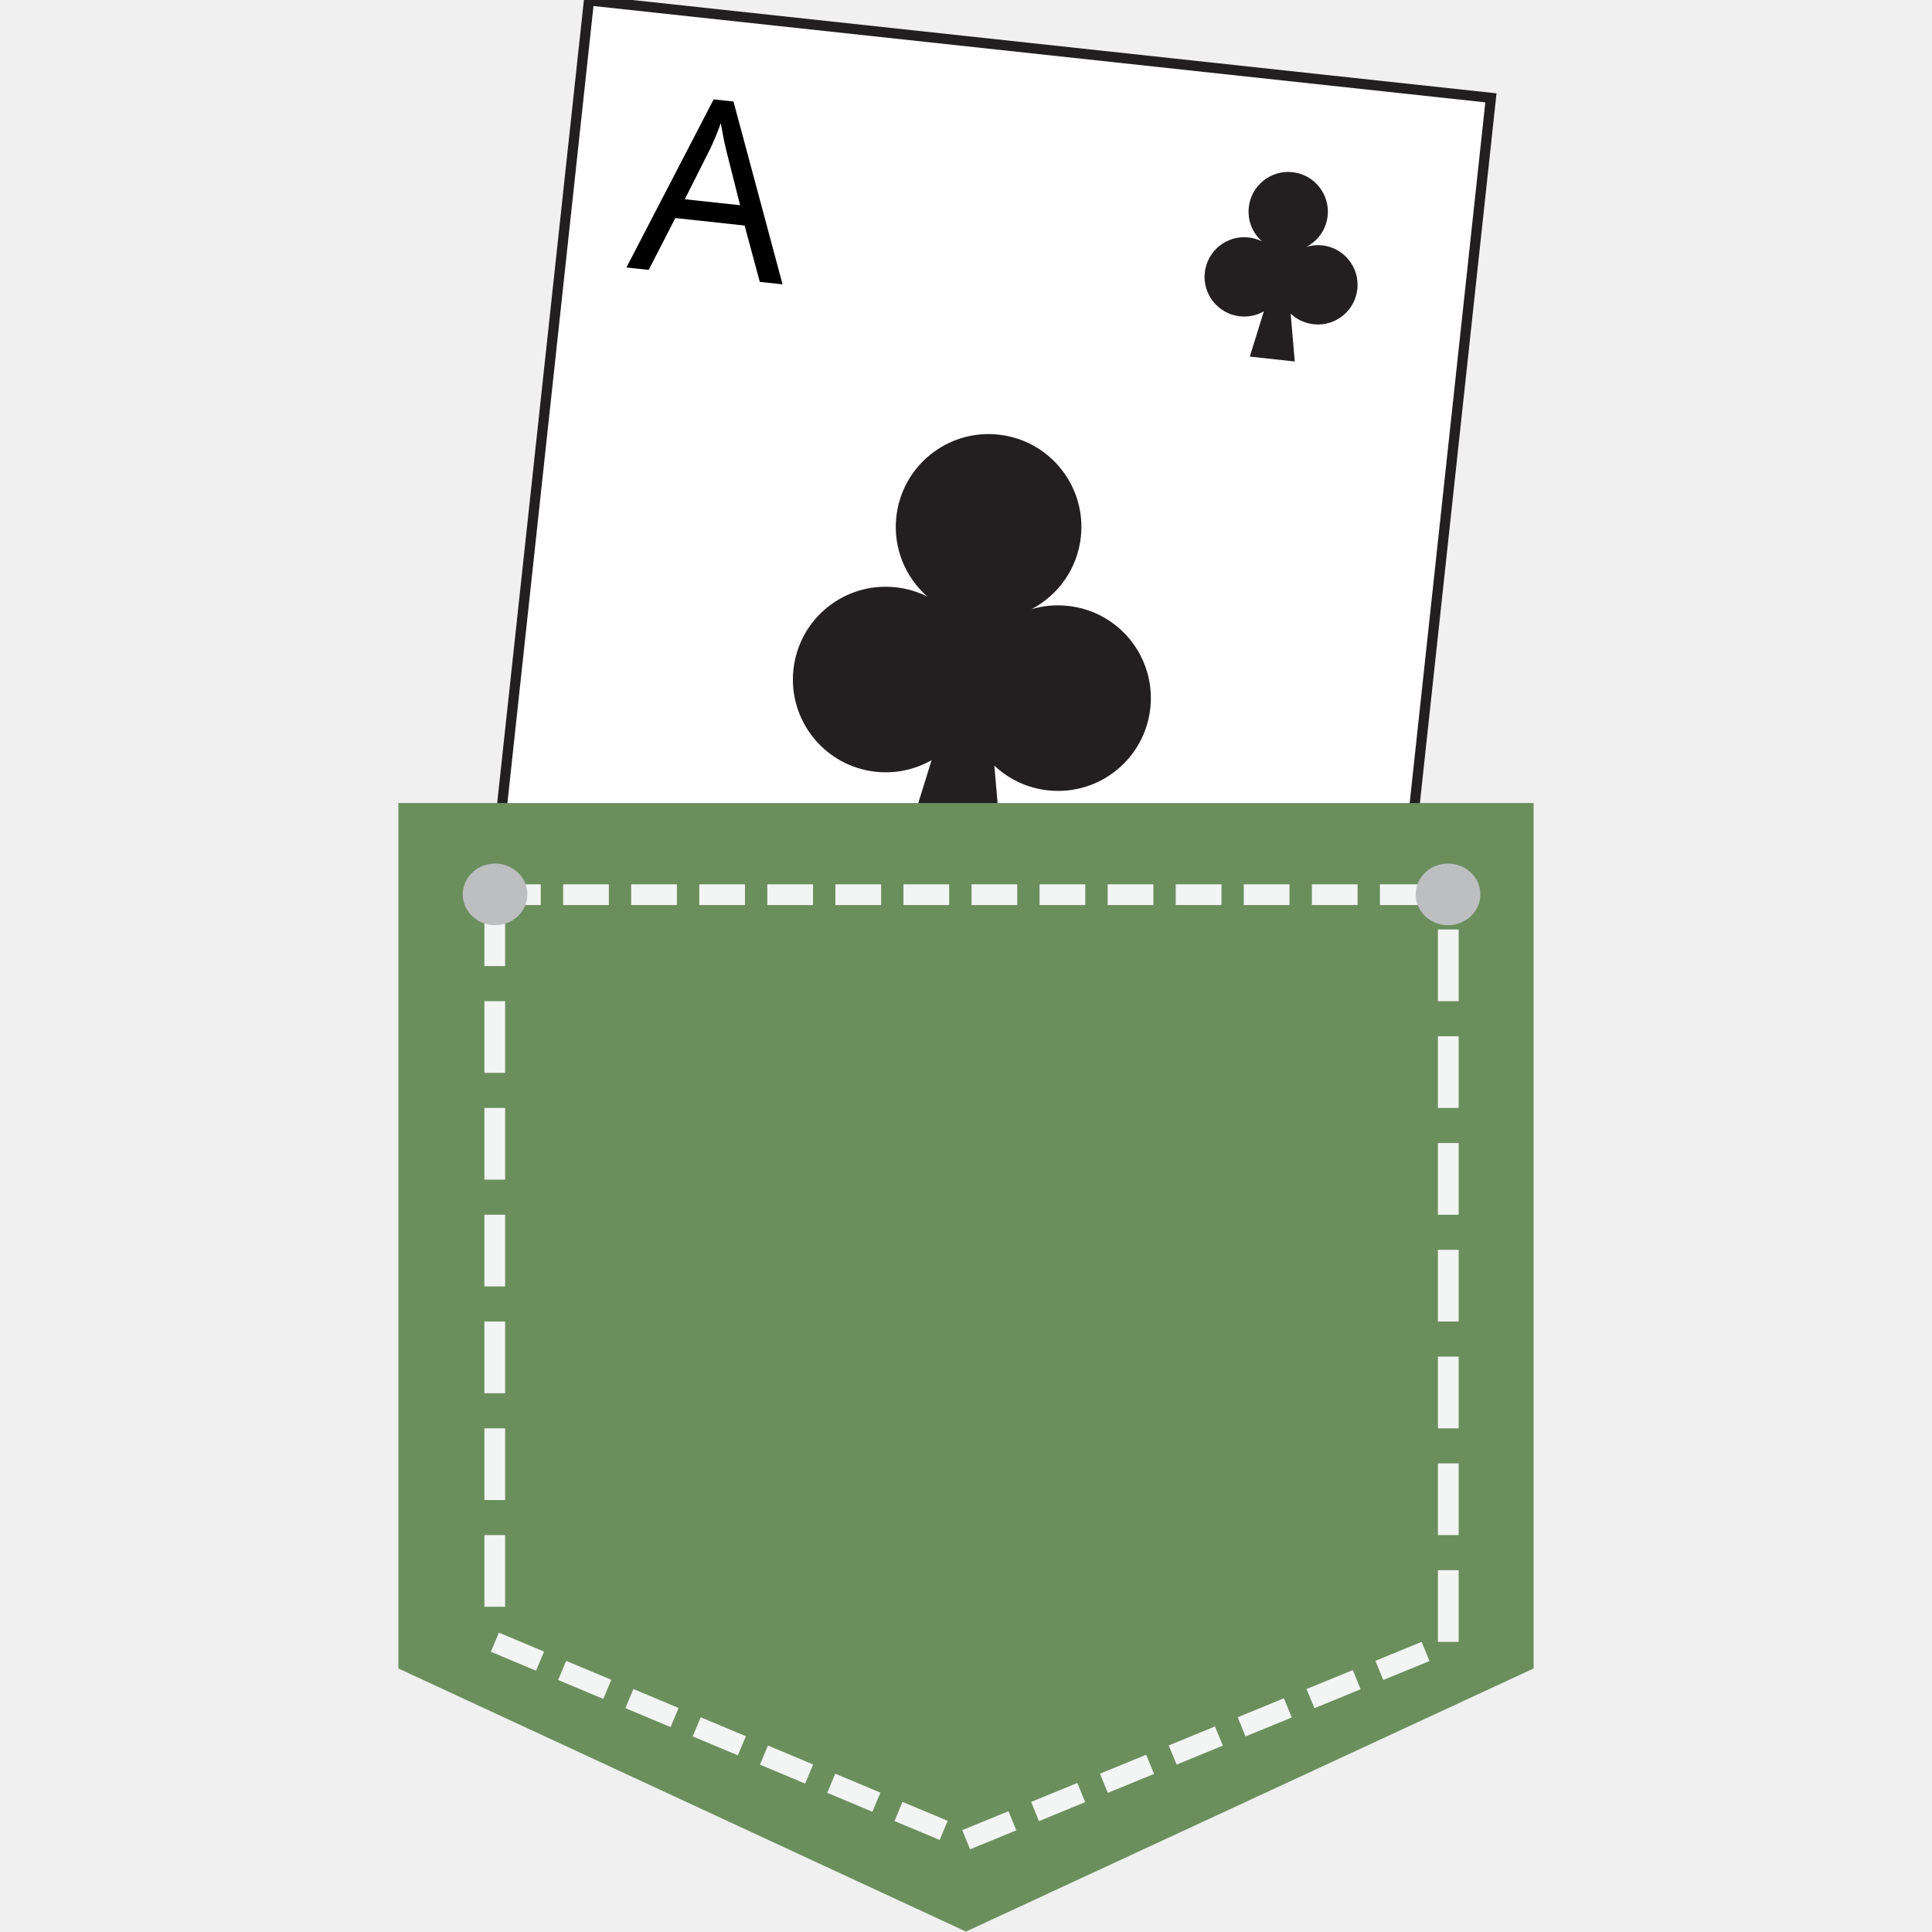
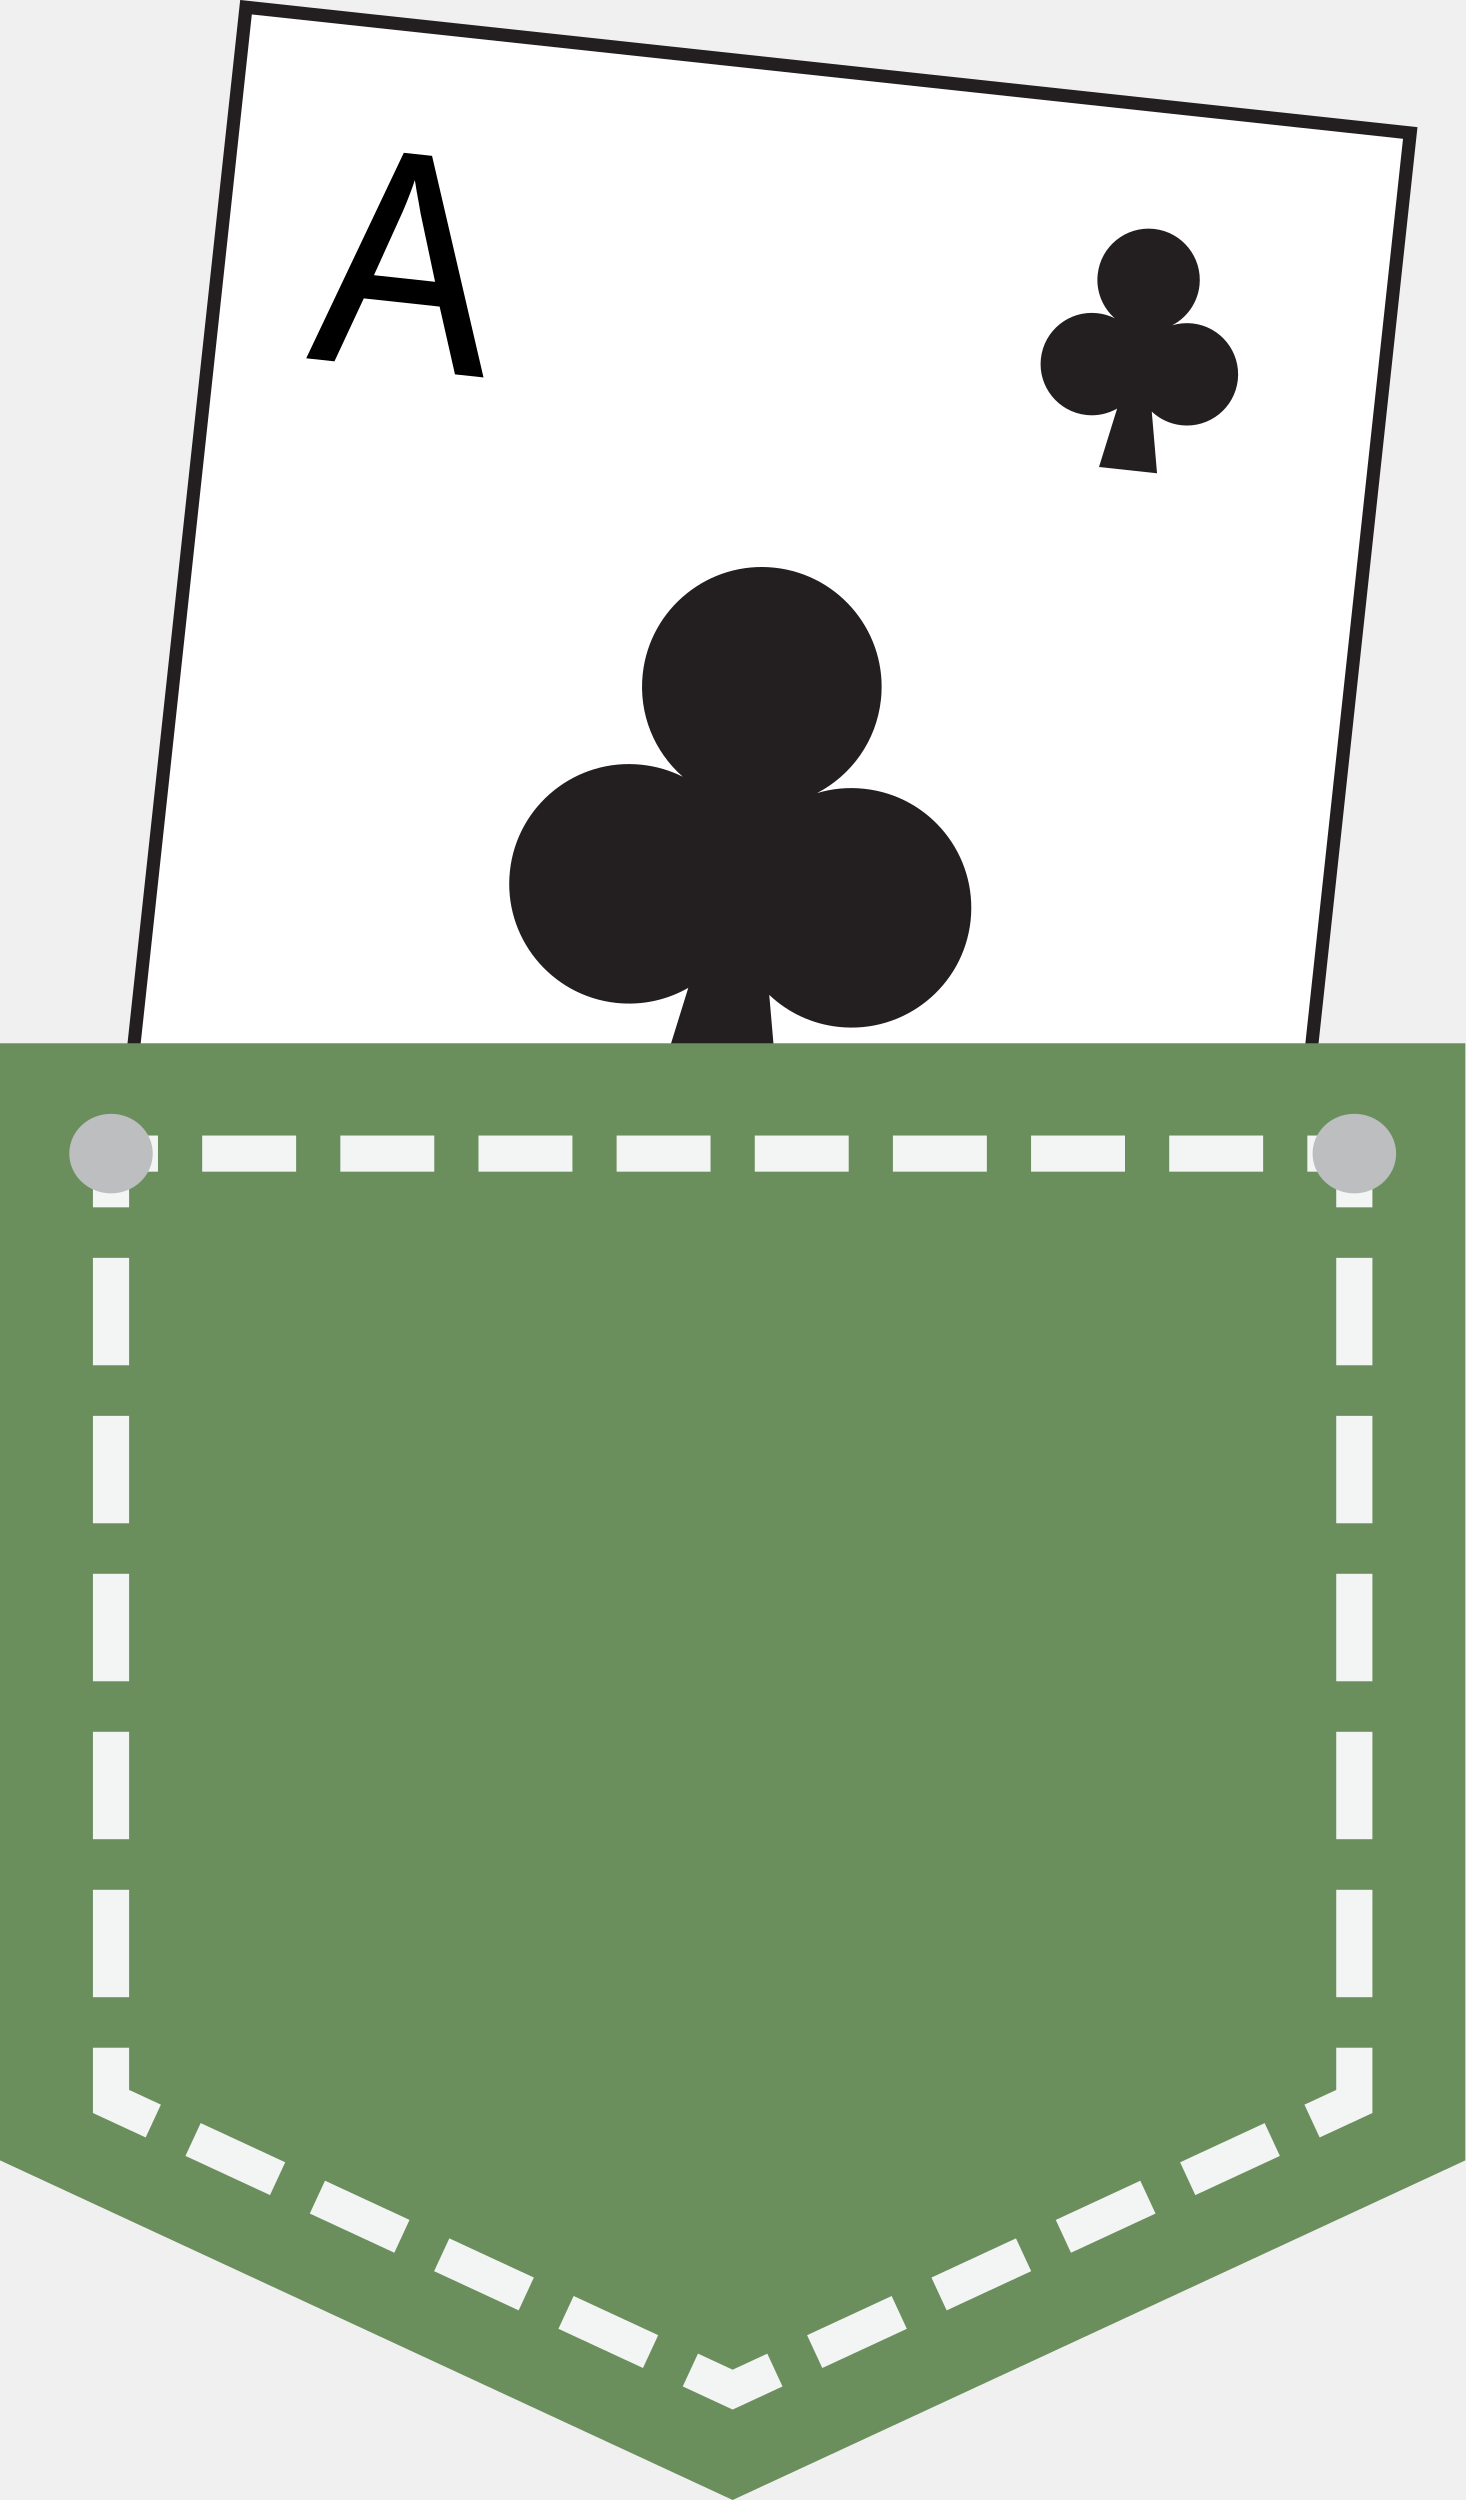
- <svg xmlns="http://www.w3.org/2000/svg" version="1.1" id="Layer_1" x="0px" y="0px" width="2606px" height="2606px" viewBox="0 0 2606 2606" enable-background="new 0 0 2606 2606" xml:space="preserve">
-   <g>
-     <g>
-       <polygon fill="#FFFFFF" stroke="#231F20" stroke-width="13.712" stroke-miterlimit="10" points="1799.729,2089.245     583.065,1957.834 794.449,0.563 2011.048,131.975   " />
-       <g>
-         <path fill="#231F20" d="M1440.643,817.287c-17.163-1.871-33.905-0.238-49.461,4.503c35.863-18.687,62.059-54.354,66.766-97.676     c7.389-68.683-42.32-130.448-111.076-137.882c-68.666-7.401-130.465,42.337-137.864,111.02     c-4.529,42.056,12.268,81.514,41.892,107.477c-13.007-6.564-27.432-10.897-42.794-12.563     c-68.78-7.428-130.437,42.213-137.873,110.941c-7.436,68.718,42.231,130.456,111.021,137.917     c27.229,2.89,53.295-3.091,75.371-15.734v-0.044l-44.371,143.001l141.975,15.315l-12.991-150.927l0,0     c19.151,18.214,44.195,30.456,72.554,33.468c68.729,7.391,130.403-42.293,137.84-110.984     C1559.009,886.311,1509.396,824.681,1440.643,817.287z" />
-         <g>
-           <path fill="#231F20" d="M1783.469,330.98c-7.347-0.76-14.551-0.035-21.175,1.952c15.327-7.997,26.506-23.27,28.538-41.742      c3.129-29.365-18.089-55.773-47.472-58.957c-29.376-3.164-55.774,18.09-58.903,47.431c-1.996,18.017,5.207,34.849,17.873,46.003      c-5.57-2.836-11.749-4.698-18.31-5.386c-29.367-3.174-55.723,18.045-58.941,47.421c-3.173,29.374,18.046,55.765,47.485,58.966      c11.617,1.257,22.761-1.331,32.2-6.731v-0.035l-18.954,61.121l60.642,6.571l-5.519-64.492l0,0      c8.239,7.755,18.927,12.952,31.001,14.273c29.392,3.191,55.762-18.08,58.955-47.448      C1834.028,360.552,1812.828,334.19,1783.469,330.98z" />
-           <text transform="matrix(0.9942 0.1074 -0.1074 0.9942 844.9541 360.7891)" font-family="'MyriadPro-Regular'" font-size="332.039">A</text>
-         </g>
-       </g>
-     </g>
-     <g>
-       <g>
-         <polygon fill="#6A8F5D" points="1302.954,2605.438 537.385,2250.539 537.385,1083.158 2068.615,1083.158 2068.615,2250.539         " />
-         <g>
-           <g>
-             <g>
-               <g>
-                 <g>
-                   <rect x="653.389" y="1206.402" fill="#F3F4F4" width="27.958" height="96.717" />
-                   <rect x="653.389" y="1350.439" fill="#F3F4F4" width="27.958" height="96.717" />
-                   <rect x="653.389" y="1494.466" fill="#F3F4F4" width="27.958" height="96.718" />
-                   <rect x="653.389" y="1638.534" fill="#F3F4F4" width="27.958" height="96.696" />
-                   <rect x="653.389" y="1782.55" fill="#F3F4F4" width="27.958" height="96.718" />
-                   <rect x="653.389" y="1926.618" fill="#F3F4F4" width="27.958" height="96.707" />
-                   <rect x="653.389" y="2070.635" fill="#F3F4F4" width="27.958" height="96.696" />
-                 </g>
-               </g>
-             </g>
-           </g>
-           <g>
-             <g>
-               <g>
-                 <g>
-                   <rect x="684.09" y="2194.777" transform="matrix(-0.3868 0.9222 -0.9222 -0.3868 3022.487 2445.841)" fill="#F3F4F4" width="27.958" height="66.074" />
-                   <rect x="774.831" y="2232.839" transform="matrix(-0.3868 0.9222 -0.9222 -0.3868 3183.427 2414.948)" fill="#F3F4F4" width="27.958" height="66.074" />
-                   <rect x="865.566" y="2270.897" transform="matrix(-0.3868 0.9222 -0.9222 -0.3868 3344.358 2383.976)" fill="#F3F4F4" width="27.957" height="66.073" />
-                   <rect x="956.32" y="2308.971" transform="matrix(-0.3868 0.9222 -0.9222 -0.3868 3505.318 2353.124)" fill="#F3F4F4" width="27.958" height="66.059" />
-                   <rect x="1047.055" y="2347.021" transform="matrix(-0.3868 0.9222 -0.9222 -0.3868 3666.245 2322.265)" fill="#F3F4F4" width="27.958" height="66.074" />
-                   <rect x="1137.813" y="2385.093" transform="matrix(-0.3868 0.9222 -0.9222 -0.3868 3827.21 2291.279)" fill="#F3F4F4" width="27.957" height="66.066" />
-                   <rect x="1228.538" y="2423.151" transform="matrix(-0.3868 0.9222 -0.9222 -0.3868 3988.119 2260.389)" fill="#F3F4F4" width="27.957" height="66.059" />
-                 </g>
-               </g>
-             </g>
-           </g>
-           <g>
-             <g>
-               <g>
-                 <g>
-                   <rect x="1320.306" y="2434.99" transform="matrix(0.3792 0.9253 -0.9253 0.3792 3112.724 297.998)" fill="#F3F4F4" width="27.958" height="67.403" />
-                   <rect x="1413.191" y="2396.929" transform="matrix(0.3792 0.9253 -0.9253 0.3792 3135.201 188.4419)" fill="#F3F4F4" width="27.959" height="67.403" />
-                   <rect x="1506.069" y="2358.87" transform="matrix(0.3792 0.9253 -0.9253 0.3792 3157.616 78.8484)" fill="#F3F4F4" width="27.958" height="67.403" />
-                   <rect x="1598.968" y="2320.811" transform="matrix(0.3792 0.9253 -0.9253 0.3792 3179.958 -30.8184)" fill="#F3F4F4" width="27.957" height="67.388" />
-                   <rect x="1691.846" y="2282.746" transform="matrix(0.3792 0.9253 -0.9253 0.3792 3202.513 -140.3174)" fill="#F3F4F4" width="27.958" height="67.403" />
-                   <rect x="1784.748" y="2244.681" transform="matrix(0.3792 0.9253 -0.9253 0.3792 3224.964 -249.9165)" fill="#F3F4F4" width="27.958" height="67.396" />
-                   <rect x="1877.616" y="2206.63" transform="matrix(0.3792 0.9253 -0.9253 0.3792 3247.408 -359.4751)" fill="#F3F4F4" width="27.958" height="67.389" />
-                 </g>
-               </g>
-             </g>
-           </g>
-           <g>
-             <g>
-               <g>
-                 <g>
-                   <rect x="1939.568" y="2117.965" fill="#F3F4F4" width="27.957" height="96.717" />
-                   <rect x="1939.568" y="1973.928" fill="#F3F4F4" width="27.957" height="96.717" />
-                   <rect x="1939.568" y="1829.9" fill="#F3F4F4" width="27.957" height="96.718" />
-                   <rect x="1939.568" y="1685.854" fill="#F3F4F4" width="27.957" height="96.696" />
-                   <rect x="1939.568" y="1541.816" fill="#F3F4F4" width="27.957" height="96.718" />
-                   <rect x="1939.568" y="1397.759" fill="#F3F4F4" width="27.957" height="96.707" />
-                   <rect x="1939.568" y="1253.753" fill="#F3F4F4" width="27.957" height="96.696" />
-                 </g>
-               </g>
-             </g>
-           </g>
-           <g>
-             <g>
-               <g>
-                 <g>
-                   <g>
-                     <rect x="667.752" y="1192.808" fill="#F3F4F4" width="61.65" height="27.958" />
-                     <rect x="759.565" y="1192.808" fill="#F3F4F4" width="61.65" height="27.958" />
-                     <rect x="851.372" y="1192.808" fill="#F3F4F4" width="61.65" height="27.958" />
-                     <rect x="943.205" y="1192.808" fill="#F3F4F4" width="61.637" height="27.958" />
-                     <rect x="1035.005" y="1192.808" fill="#F3F4F4" width="61.65" height="27.958" />
-                     <rect x="1126.838" y="1192.808" fill="#F3F4F4" width="61.644" height="27.958" />
-                     <rect x="1218.638" y="1192.808" fill="#F3F4F4" width="61.637" height="27.958" />
-                   </g>
-                 </g>
-                 <g>
-                   <g>
-                     <rect x="1310.457" y="1192.808" fill="#F3F4F4" width="61.65" height="27.958" />
-                     <rect x="1402.271" y="1192.808" fill="#F3F4F4" width="61.65" height="27.958" />
-                     <rect x="1494.077" y="1192.808" fill="#F3F4F4" width="61.65" height="27.958" />
-                     <rect x="1585.91" y="1192.808" fill="#F3F4F4" width="61.638" height="27.958" />
-                     <rect x="1677.71" y="1192.808" fill="#F3F4F4" width="61.65" height="27.958" />
-                     <rect x="1769.543" y="1192.808" fill="#F3F4F4" width="61.645" height="27.958" />
-                     <rect x="1861.344" y="1192.808" fill="#F3F4F4" width="61.637" height="27.958" />
-                   </g>
-                 </g>
-               </g>
-             </g>
-           </g>
-         </g>
-       </g>
-       <path fill="#BCBEC0" d="M711.365,1206.402c0,22.902-19.471,41.554-43.613,41.554c-24.026,0-43.612-18.651-43.612-41.554    c0-23.009,19.586-41.563,43.612-41.563C691.895,1164.84,711.365,1183.394,711.365,1206.402z" />
-       <path fill="#BCBEC0" d="M1996.83,1206.402c0,22.902-19.563,41.554-43.667,41.554c-24.108,0-43.606-18.651-43.606-41.554    c0-23.009,19.498-41.563,43.606-41.563C1977.268,1164.84,1996.83,1183.394,1996.83,1206.402z" />
+ <svg xmlns="http://www.w3.org/2000/svg" xml:space="preserve" width="1531.23" height="2612.427">
+   <g style="display:inline">
+     <path fill="#fff" stroke="#231f20" stroke-miterlimit="10" stroke-width="13.712" d="m2011.048 131.975-211.319 1957.27-1216.664-131.411L794.449.563z" style="display:inline" transform="translate(-537.385 6.99)" />
+     <path fill="#231f20" d="M903.258 824.276c-17.163-1.87-33.905-.238-49.461 4.503 35.863-18.687 62.059-54.354 66.766-97.676 7.389-68.683-42.32-130.448-111.076-137.882-68.666-7.4-130.465 42.337-137.864 111.02-4.529 42.056 12.268 81.514 41.892 107.477-13.007-6.564-27.432-10.897-42.794-12.563-68.78-7.428-130.437 42.213-137.873 110.941-7.436 68.718 42.231 130.456 111.021 137.917 27.229 2.89 53.295-3.09 75.371-15.734v-.044l-44.371 143.001 141.975 15.315-12.991-150.927c19.151 18.214 44.195 30.456 72.554 33.468 68.729 7.391 130.403-42.293 137.84-110.984 7.377-68.808-42.236-130.438-110.989-137.832m342.826-486.306c-7.347-.76-14.551-.036-21.175 1.951 15.327-7.997 26.506-23.27 28.538-41.742 3.129-29.365-18.089-55.773-47.472-58.957-29.376-3.164-55.774 18.09-58.903 47.431-1.996 18.017 5.207 34.85 17.873 46.003-5.57-2.836-11.749-4.698-18.31-5.386-29.367-3.174-55.723 18.045-58.941 47.421-3.173 29.374 18.046 55.765 47.485 58.966 11.617 1.257 22.761-1.33 32.2-6.73v-.036l-18.954 61.121 60.642 6.571-5.519-64.492c8.239 7.755 18.927 12.952 31.001 14.273 29.392 3.191 55.762-18.08 58.955-47.448 3.139-29.375-18.061-55.737-47.42-58.947z" />
+     <g style="display:inline">
+       <path d="m1048.267 273.204-23.561-68.694h-79.71l-23.408 68.694h-29.681L970.24 48.761h29.68l78.334 224.443zm-31.058-93.939-22.643-69.153q-1.071-3.825-2.907-10.098-1.836-6.426-3.825-13.004-1.836-6.579-3.06-11.169-1.224 5.967-2.907 12.393-1.53 6.272-3.212 11.933t-2.907 9.792l-22.797 69.306z" aria-label="A" style="font-size:313.333px;font-family:&quot;Open Sans&quot;;-inkscape-font-specification:&quot;Open Sans, @wght=458,wdth=93.9&quot;;font-variation-settings:&quot;wdth&quot;93.9,&quot;wght&quot;458;stroke-width:1" transform="rotate(6.166 -333.578 -4985.54)" />
    </g>
  </g>
+   <g style="display:inline">
+     <g style="display:inline">
+       <path fill="#6a8f5d" d="m2068.615 2250.539-765.661 354.899-765.569-354.899V1083.158h1531.23z" style="display:inline" transform="translate(-537.385 6.99)" />
+       <path d="M515.113 1060.887v88.424h44.545v-43.881h35.574v-44.543zm134.563 0v44.543h115.691v-44.543zm170.136 0v44.543h115.692v-44.543zm170.137 0v44.543h115.692v-44.543zm170.137 0v44.543h115.691v-44.543zm170.137 0v44.543h115.691v-44.543zm170.136 0v44.543h115.692v-44.543zm170.137 0v44.543h115.691v-44.543zm170.137 0v44.543h115.691v-44.543zm170.135 0v44.543h35.574v43.88h44.545v-88.423zM515.113 1211.57v132.303h44.545V1211.57zm1531.229 0v132.303h44.545V1211.57ZM515.113 1406.133v132.305h44.545v-132.305zm1531.229 0v132.305h44.545v-132.305ZM515.113 1600.697V1733h44.545v-132.303zm1531.229 0V1733h44.545v-132.303ZM515.113 1795.26v132.305h44.545V1795.26zm1531.229 0v132.305h44.545V1795.26ZM515.113 1989.824v132.303h44.545v-132.303zm1531.229 0v132.303h44.545v-132.303ZM515.113 2184.387v80.377l12.905 5.982 52.058 24.133 18.735-40.414-39.153-18.15v-51.928zm1531.229 0v51.927l-39.158 18.15 18.732 40.415 64.97-30.115v-80.377zm-88.16 92.79-104.131 48.268 18.734 40.414 104.13-48.267zm-1310.375 0-18.735 40.413 104.117 48.267 18.735-40.414zm153.115 70.98-18.735 40.413 104.118 48.266 18.734-40.412zm1004.127 0-104.13 48.265 18.733 40.414 104.13-48.266zm-851.014 70.98-18.734 40.414 104.117 48.265 18.734-40.414zm697.881 0-104.129 48.265 18.732 40.414 104.131-48.265zm-153.13 70.978-104.132 48.268 18.733 40.414 104.13-48.268zm-391.638 0-18.734 40.412 104.117 48.268 18.735-40.414zm153.114 70.979-18.735 40.414 61.426 28.474 61.432-28.474-18.733-40.414-42.697 19.79z" style="color:#000;fill:#f3f4f4;-inkscape-stroke:none" transform="translate(-339.958 286.433)scale(.84848)" />
+     </g>
+     <path fill="#bcbec0" d="M697.002 1198.484c0 22.902-19.471 41.554-43.613 41.554-24.026 0-43.612-18.651-43.612-41.554 0-23.01 19.586-41.563 43.612-41.563 24.143 0 43.613 18.555 43.613 41.563m1299.276 0c0 22.902-19.563 41.554-43.667 41.554-24.108 0-43.606-18.651-43.606-41.554 0-23.01 19.498-41.563 43.606-41.563 24.105 0 43.667 18.555 43.667 41.563" style="display:inline" transform="translate(-537.385 6.99)" />
+   </g>
</svg>
